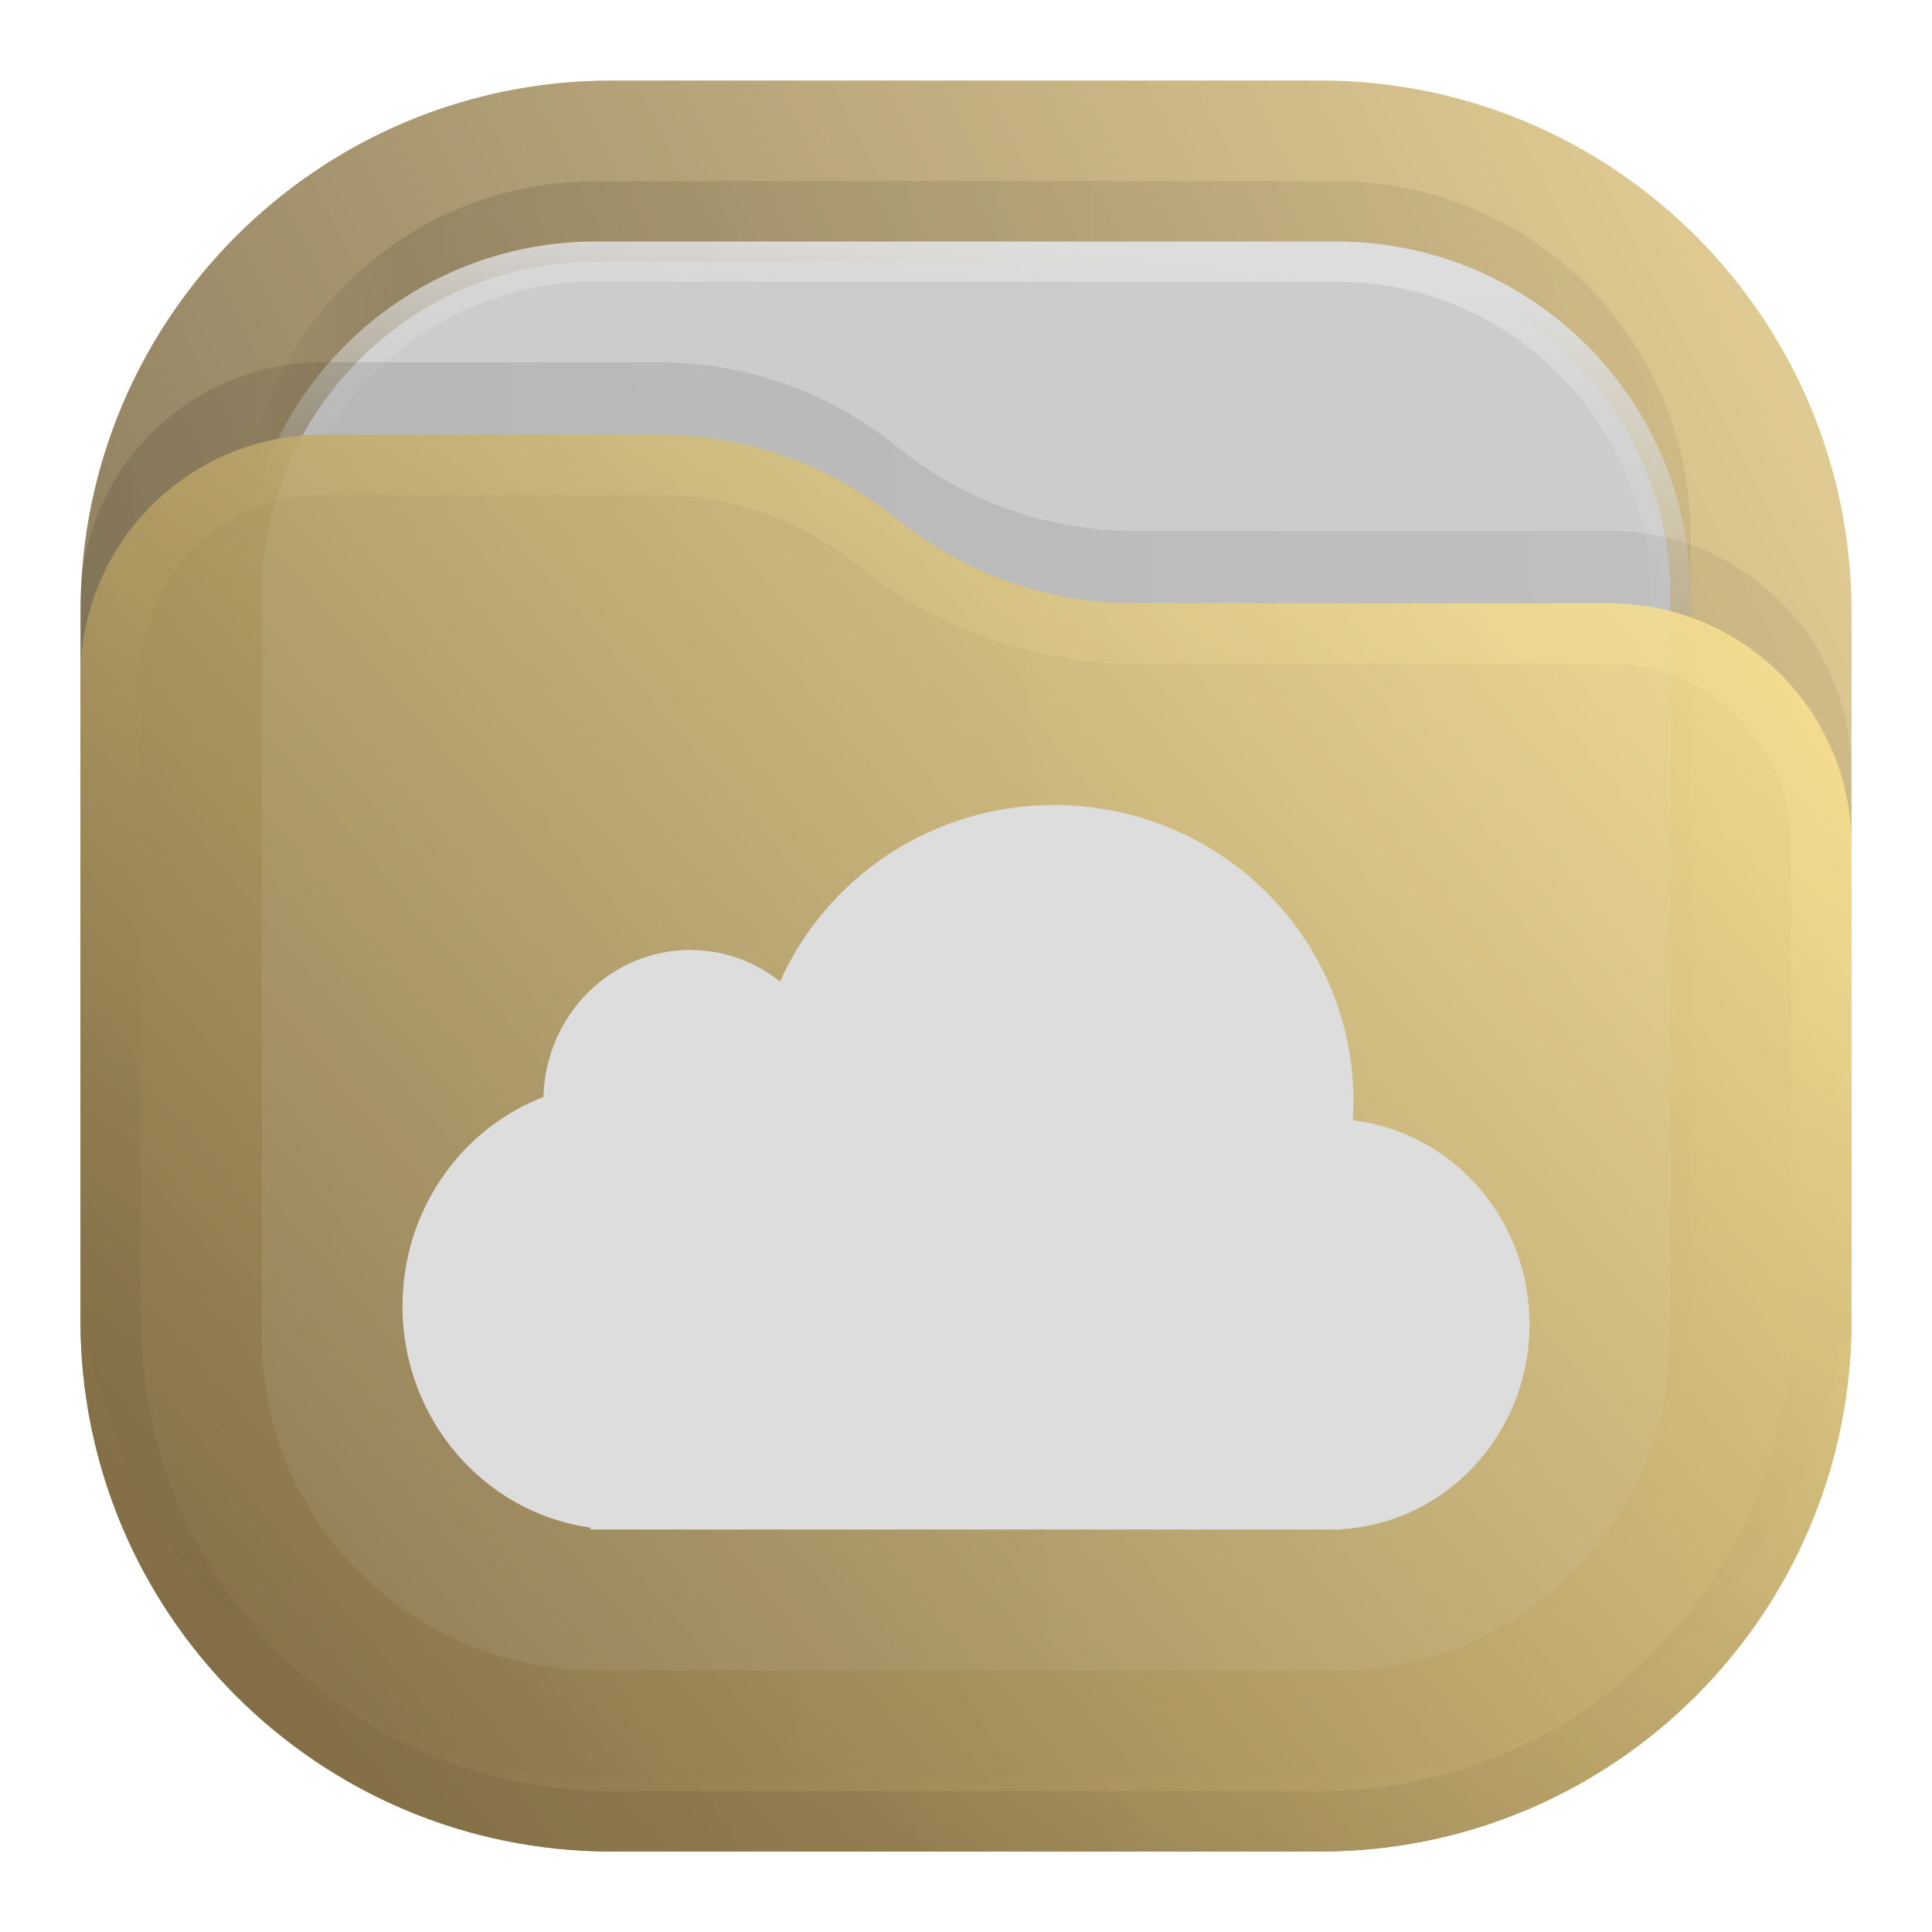
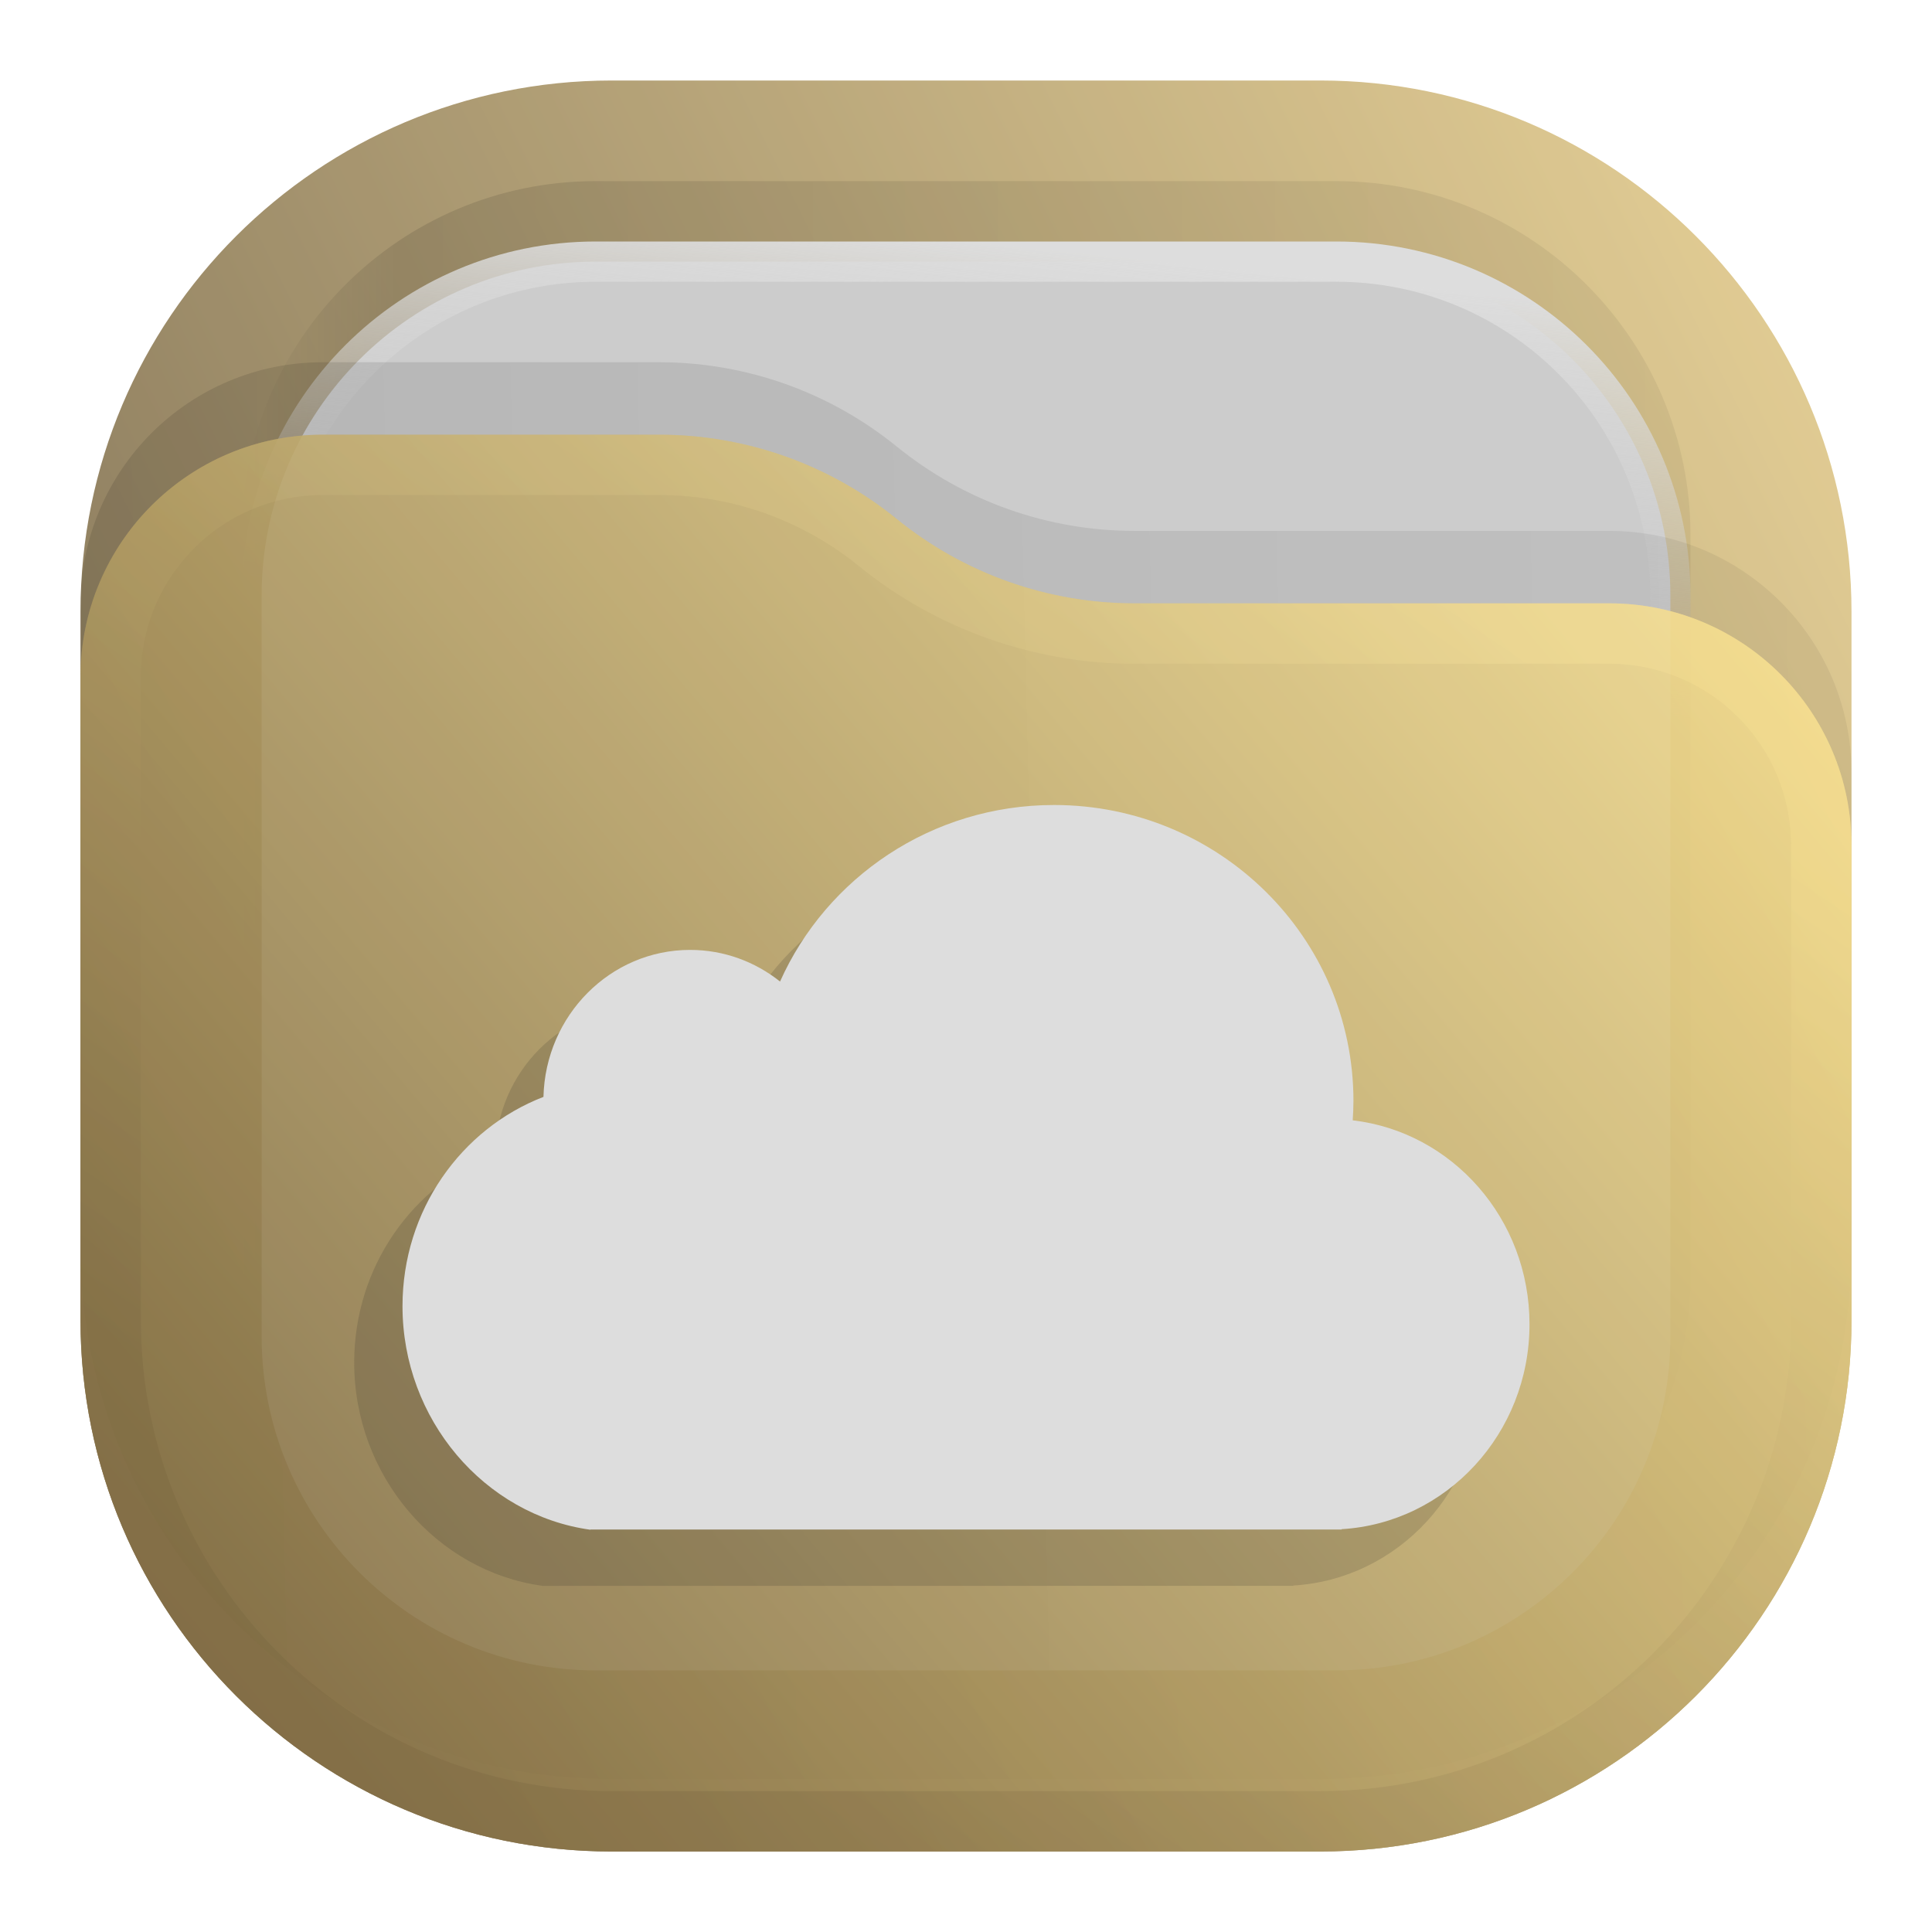
- <svg xmlns="http://www.w3.org/2000/svg" width="24" height="24" viewBox="0 0 24 24" fill="none">
-   <rect opacity="0.812" x="1" y="1" width="22" height="22" rx="6.6" fill="url(#paint0_linear_211_115)" />
-   <rect opacity="0.125" x="3" y="2.25" width="18" height="18" rx="4.4" fill="url(#paint1_linear_211_115)" fill-opacity="0.875" />
-   <rect x="3.25" y="3.25" width="17.5" height="17.5" rx="4.15" fill="#CCCCCC" stroke="url(#paint2_linear_211_115)" stroke-width="0.5" />
-   <path opacity="0.125" d="M1 7.508C1 5.847 2.347 4.5 4.008 4.5H8.19C9.265 4.5 10.307 4.87 11.141 5.548V5.548C11.975 6.225 13.016 6.595 14.091 6.595H19.992C21.653 6.595 23 7.942 23 9.603V15.5C23 19.145 20.045 22.1 16.4 22.1H7.6C3.955 22.1 1 19.145 1 15.5V7.508Z" fill="url(#paint3_linear_211_115)" fill-opacity="0.875" />
-   <g opacity="0.875">
-     <path d="M1 8.408C1 6.747 2.347 5.4 4.008 5.4H8.19C9.265 5.4 10.307 5.77 11.141 6.448V6.448C11.975 7.125 13.016 7.495 14.091 7.495H19.992C21.653 7.495 23 8.842 23 10.503V16.4C23 20.045 20.045 23 16.4 23H7.6C3.955 23 1 20.045 1 16.4V8.408Z" fill="url(#paint4_linear_211_115)" />
-     <path d="M22.625 10.503V16.4C22.625 19.838 19.838 22.625 16.4 22.625H7.6C4.162 22.625 1.375 19.838 1.375 16.4V8.408C1.375 6.954 2.554 5.775 4.008 5.775H8.19C9.179 5.775 10.137 6.115 10.904 6.739C11.805 7.471 12.93 7.87 14.091 7.87H19.992C21.446 7.87 22.625 9.049 22.625 10.503Z" stroke="url(#paint5_linear_211_115)" stroke-opacity="0.375" stroke-width="0.75" stroke-linejoin="round" />
+ <svg xmlns="http://www.w3.org/2000/svg" width="24" height="24" viewBox="0 0 24 24" fill="none" version="1.1" id="svg18">
+   <rect opacity="0.812" x="1" y="1" width="22" height="22" rx="6.6" fill="url(#paint0_linear_211_115)" id="rect1" />
+   <rect opacity="0.125" x="3" y="2.25" width="18" height="18" rx="4.4" fill="url(#paint1_linear_211_115)" fill-opacity="0.875" id="rect2" />
+   <rect x="3.25" y="3.25" width="17.5" height="17.5" rx="4.15" fill="#CCCCCC" stroke="url(#paint2_linear_211_115)" stroke-width="0.5" id="rect3" />
+   <path opacity="0.125" d="M1 7.508C1 5.847 2.347 4.5 4.008 4.5H8.19C9.265 4.5 10.307 4.87 11.141 5.548V5.548C11.975 6.225 13.016 6.595 14.091 6.595H19.992C21.653 6.595 23 7.942 23 9.603V15.5C23 19.145 20.045 22.1 16.4 22.1H7.6C3.955 22.1 1 19.145 1 15.5V7.508Z" fill="url(#paint3_linear_211_115)" fill-opacity="0.875" id="path3" />
+   <g opacity="0.875" id="g5">
+     <path d="M1 8.408C1 6.747 2.347 5.4 4.008 5.4H8.19C9.265 5.4 10.307 5.77 11.141 6.448V6.448C11.975 7.125 13.016 7.495 14.091 7.495H19.992C21.653 7.495 23 8.842 23 10.503V16.4C23 20.045 20.045 23 16.4 23H7.6C3.955 23 1 20.045 1 16.4V8.408Z" fill="url(#paint4_linear_211_115)" id="path4" />
+     <path d="M22.625 10.503V16.4C22.625 19.838 19.838 22.625 16.4 22.625H7.6C4.162 22.625 1.375 19.838 1.375 16.4V8.408C1.375 6.954 2.554 5.775 4.008 5.775H8.19C9.179 5.775 10.137 6.115 10.904 6.739C11.805 7.471 12.93 7.87 14.091 7.87H19.992C21.446 7.87 22.625 9.049 22.625 10.503Z" stroke="url(#paint5_linear_211_115)" stroke-opacity="0.375" stroke-width="0.75" stroke-linejoin="round" id="path5" />
  </g>
-   <path d="M13.094 10C11.574 10 10.267 10.902 9.69 12.193C9.382 11.947 8.993 11.801 8.573 11.801C7.582 11.801 6.776 12.614 6.751 13.627C5.728 14.021 5 15.036 5 16.226C5 17.631 6.016 18.793 7.334 18.976V19H16.666V18.996C17.968 18.918 19 17.808 19 16.45C19 15.14 18.04 14.062 16.804 13.917C16.809 13.837 16.813 13.757 16.813 13.676C16.813 11.646 15.148 10 13.094 10Z" fill="#DDDDDD" />
-   <defs>
+   <path d="m 12.494,10.7 c -1.52,0 -2.827,0.902 -3.404,2.193 -0.308,-0.246 -0.697,-0.393 -1.117,-0.393 -0.991,0 -1.797,0.813 -1.822,1.826 C 5.128,14.721 4.4,15.736 4.4,16.925 c 0,1.405 1.016,2.59 2.334,2.774 V 19.7 H 16.066 V 19.696 C 17.368,19.618 18.4,18.508 18.4,17.15 c 0,-1.31 -0.96,-2.389 -2.196,-2.533 0.005,-0.08 0.009,-0.16 0.009,-0.241 0,-2.03 -1.665,-3.676 -3.719,-3.676 z" fill="#DDDDDD" id="path18" style="opacity:0.15;fill:#1a1a1a" />
+   <path d="m 13.094,10 c -1.52,0 -2.827,0.902 -3.404,2.193 -0.308,-0.246 -0.697,-0.393 -1.117,-0.393 -0.991,0 -1.797,0.813 -1.822,1.826 C 5.728,14.021 5,15.036 5,16.226 c 0,1.405 1.016,2.594 2.334,2.777 V 19 H 16.666 V 18.996 C 17.968,18.918 19,17.808 19,16.45 c 0,-1.31 -0.96,-2.389 -2.196,-2.533 0.005,-0.08 0.009,-0.16 0.009,-0.241 C 16.813,11.646 15.148,10 13.094,10" fill="#dddddd" id="path6" />
+   <defs id="defs18">
    <linearGradient id="paint0_linear_211_115" x1="23" y1="1" x2="1" y2="12" gradientUnits="userSpaceOnUse">
-       <stop stop-color="#E3C880" />
-       <stop offset="1" stop-color="#6F5C38" />
+       <stop stop-color="#E3C880" id="stop6" />
+       <stop offset="1" stop-color="#6F5C38" id="stop7" />
    </linearGradient>
    <linearGradient id="paint1_linear_211_115" x1="21" y1="4" x2="3" y2="4" gradientUnits="userSpaceOnUse">
-       <stop stop-opacity="0.5" />
-       <stop offset="0.89" />
-       <stop offset="1" stop-opacity="0" />
+       <stop stop-opacity="0.5" id="stop8" />
+       <stop offset="0.89" id="stop9" />
+       <stop offset="1" stop-opacity="0" id="stop10" />
    </linearGradient>
    <linearGradient id="paint2_linear_211_115" x1="12" y1="3" x2="11.5" y2="8" gradientUnits="userSpaceOnUse">
-       <stop stop-color="#DDDDDD" />
-       <stop offset="1" stop-color="#CCCCCC" stop-opacity="0" />
+       <stop stop-color="#DDDDDD" id="stop11" />
+       <stop offset="1" stop-color="#CCCCCC" stop-opacity="0" id="stop12" />
    </linearGradient>
    <linearGradient id="paint3_linear_211_115" x1="23" y1="9" x2="1.012" y2="9.521" gradientUnits="userSpaceOnUse">
-       <stop stop-opacity="0.5" />
-       <stop offset="1" />
+       <stop stop-opacity="0.5" id="stop13" />
+       <stop offset="1" id="stop14" />
    </linearGradient>
    <linearGradient id="paint4_linear_211_115" x1="23" y1="5.4" x2="1.429" y2="23.512" gradientUnits="userSpaceOnUse">
-       <stop stop-color="#FFE795" />
-       <stop offset="1" stop-color="#7A653E" />
+       <stop stop-color="#FFE795" id="stop15" />
+       <stop offset="1" stop-color="#7A653E" id="stop16" />
    </linearGradient>
    <linearGradient id="paint5_linear_211_115" x1="15" y1="5.5" x2="5.5" y2="19.5" gradientUnits="userSpaceOnUse">
-       <stop stop-color="#FFE795" />
-       <stop offset="1" stop-color="#7A653E" />
+       <stop stop-color="#FFE795" id="stop17" />
+       <stop offset="1" stop-color="#7A653E" id="stop18" />
    </linearGradient>
  </defs>
</svg>
